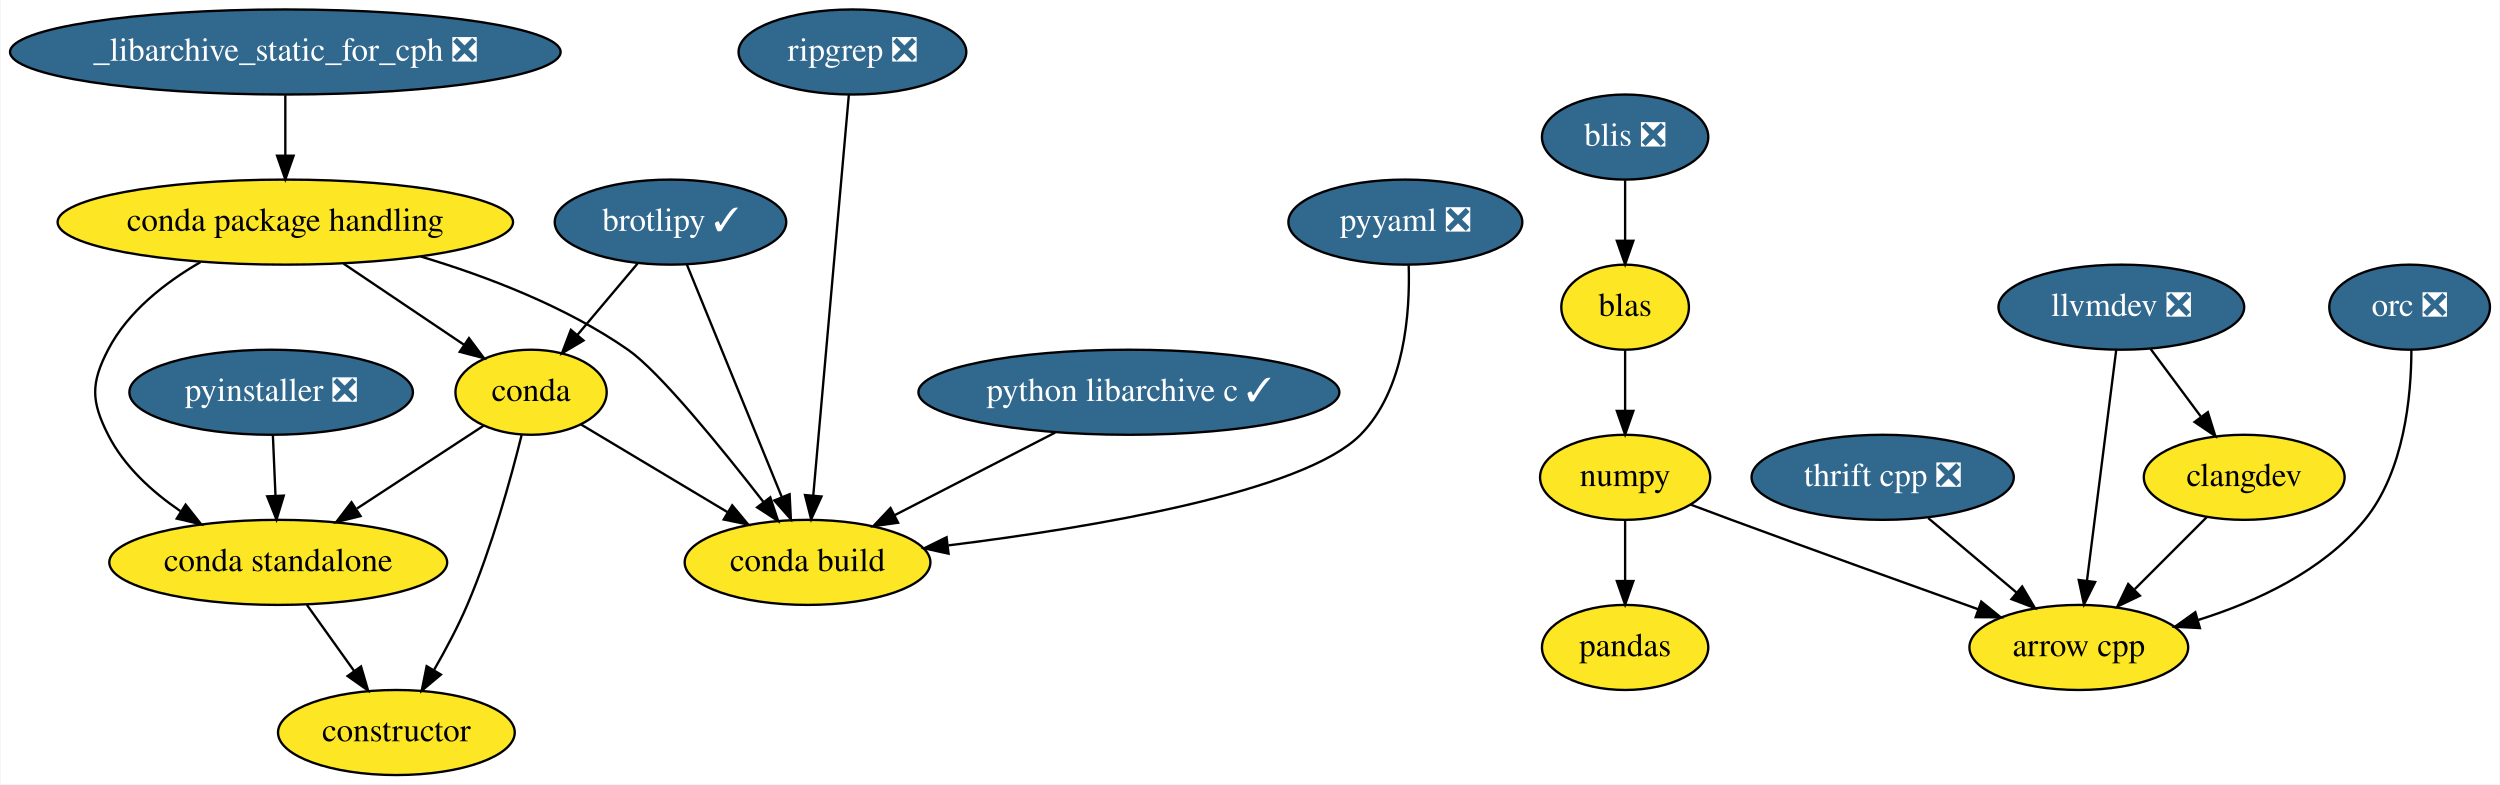
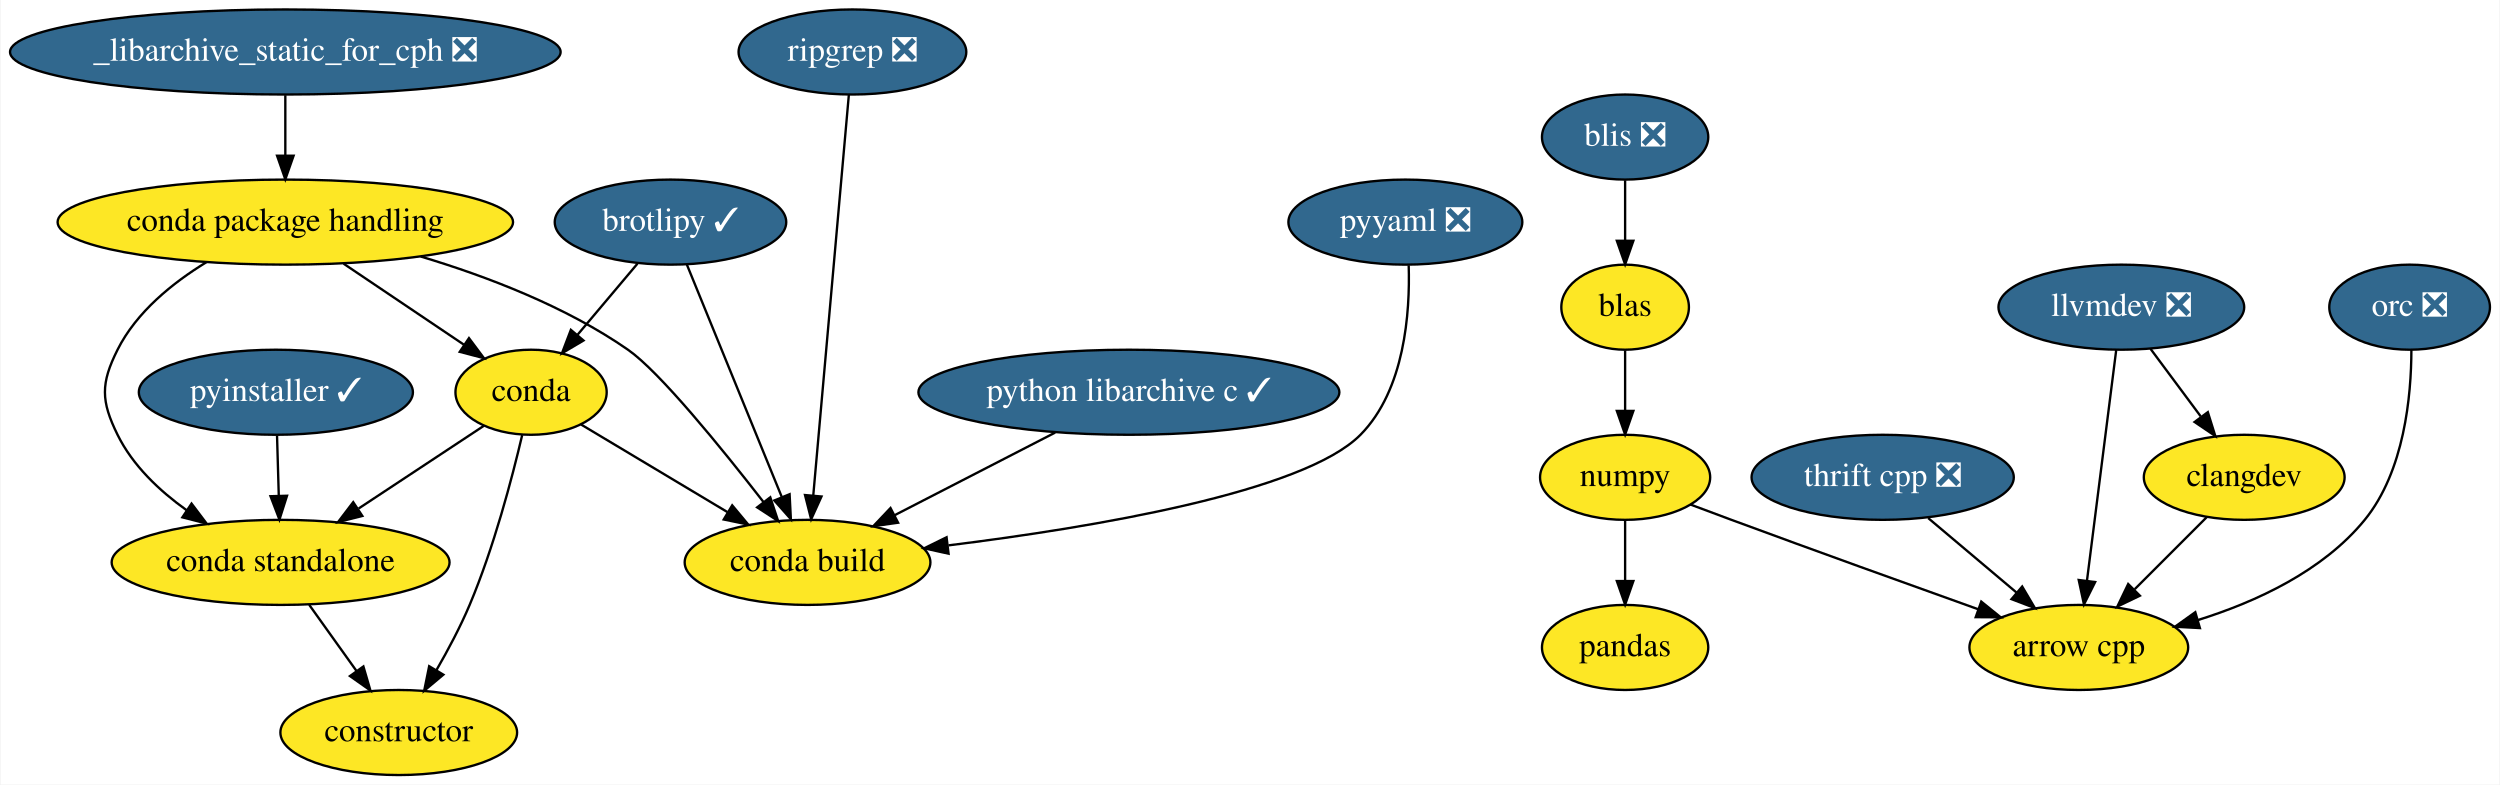
<svg xmlns="http://www.w3.org/2000/svg" xmlns:xlink="http://www.w3.org/1999/xlink" width="1058pt" height="332pt" viewBox="0.00 0.00 1057.50 332.00">
  <g id="graph0" class="graph" transform="scale(1 1) rotate(0) translate(4 328)">
    <polygon fill="white" stroke="transparent" points="-4,4 -4,-328 1053.5,-328 1053.5,4 -4,4" />
    <g id="node1" class="node">
      <g id="a_node1">
        <a xlink:href="https://github.com/conda-forge/arrow-cpp-feedstock" xlink:title="arrow cpp">
          <ellipse fill="#fde725" stroke="black" cx="875.5" cy="-54" rx="46.29" ry="18" />
          <text text-anchor="middle" x="875.5" y="-50.3" font-family="Times,serif" font-size="14.00">arrow cpp</text>
        </a>
      </g>
    </g>
    <g id="node2" class="node">
      <g id="a_node2">
        <a xlink:href="https://github.com/conda-forge/brotlipy-feedstock/pull/10" xlink:title="brotlipy ✓">
          <ellipse fill="#31688e" stroke="black" cx="279.5" cy="-234" rx="48.99" ry="18" />
          <text text-anchor="middle" x="279.5" y="-230.3" font-family="Times,serif" font-size="14.00" fill="white">brotlipy ✓</text>
        </a>
      </g>
    </g>
    <g id="node3" class="node">
      <g id="a_node3">
        <a xlink:href="https://github.com/conda-forge/conda-feedstock" xlink:title="conda">
          <ellipse fill="#fde725" stroke="black" cx="220.5" cy="-162" rx="32" ry="18" />
          <text text-anchor="middle" x="220.5" y="-158.3" font-family="Times,serif" font-size="14.00">conda</text>
        </a>
      </g>
    </g>
    <g id="edge1" class="edge">
      <path fill="none" stroke="black" d="M265.52,-216.41C257.96,-207.44 248.5,-196.21 240.2,-186.37" />
      <polygon fill="black" stroke="black" points="242.69,-183.9 233.57,-178.51 237.34,-188.41 242.69,-183.9" />
    </g>
    <g id="node4" class="node">
      <g id="a_node4">
        <a xlink:href="https://github.com/conda-forge/conda-build-feedstock" xlink:title="conda build">
          <ellipse fill="#fde725" stroke="black" cx="337.5" cy="-90" rx="52" ry="18" />
          <text text-anchor="middle" x="337.5" y="-86.3" font-family="Times,serif" font-size="14.00">conda build</text>
        </a>
      </g>
    </g>
    <g id="edge2" class="edge">
      <path fill="none" stroke="black" d="M286.38,-216.15C296.31,-191.84 314.77,-146.66 326.57,-117.75" />
      <polygon fill="black" stroke="black" points="329.91,-118.85 330.45,-108.27 323.43,-116.2 329.91,-118.85" />
    </g>
    <g id="edge3" class="edge">
      <path fill="none" stroke="black" d="M241.69,-148.32C258.93,-138.01 283.61,-123.24 303.59,-111.29" />
      <polygon fill="black" stroke="black" points="305.62,-114.15 312.4,-106.01 302.03,-108.15 305.62,-114.15" />
    </g>
    <g id="node5" class="node">
      <g id="a_node5">
        <a xlink:href="https://github.com/conda-forge/constructor-feedstock" xlink:title="constructor">
-           <ellipse fill="#fde725" stroke="black" cx="163.5" cy="-18" rx="50.09" ry="18" />
-           <text text-anchor="middle" x="163.5" y="-14.3" font-family="Times,serif" font-size="14.00">constructor</text>
+           <ellipse fill="#fde725" stroke="black" cx="164.5" cy="-18" rx="50.09" ry="18" />
+           <text text-anchor="middle" x="164.5" y="-14.3" font-family="Times,serif" font-size="14.00">constructor</text>
        </a>
      </g>
    </g>
    <g id="edge4" class="edge">
-       <path fill="none" stroke="black" d="M216.5,-143.88C211.98,-125.66 203.87,-96.19 193.5,-72 189.52,-62.72 184.34,-52.99 179.41,-44.44" />
-       <polygon fill="black" stroke="black" points="182.33,-42.51 174.21,-35.7 176.31,-46.08 182.33,-42.51" />
+       <path fill="none" stroke="black" d="M216.74,-143.87C212.46,-125.64 204.71,-96.17 194.5,-72 190.57,-62.7 185.4,-52.97 180.46,-44.42" />
+       <polygon fill="black" stroke="black" points="183.38,-42.48 175.26,-35.68 177.37,-46.06 183.38,-42.48" />
    </g>
    <g id="node6" class="node">
      <g id="a_node6">
        <a xlink:href="https://github.com/conda-forge/conda-standalone-feedstock" xlink:title="conda standalone">
-           <ellipse fill="#fde725" stroke="black" cx="113.5" cy="-90" rx="71.5" ry="18" />
-           <text text-anchor="middle" x="113.5" y="-86.3" font-family="Times,serif" font-size="14.00">conda standalone</text>
+           <ellipse fill="#fde725" stroke="black" cx="114.5" cy="-90" rx="71.5" ry="18" />
+           <text text-anchor="middle" x="114.5" y="-86.3" font-family="Times,serif" font-size="14.00">conda standalone</text>
        </a>
      </g>
    </g>
    <g id="edge5" class="edge">
-       <path fill="none" stroke="black" d="M200.37,-147.83C185.32,-137.99 164.4,-124.3 146.86,-112.82" />
-       <polygon fill="black" stroke="black" points="148.33,-109.6 138.04,-107.06 144.5,-115.46 148.33,-109.6" />
+       <path fill="none" stroke="black" d="M200.56,-147.83C185.65,-137.99 164.92,-124.3 147.55,-112.82" />
+       <polygon fill="black" stroke="black" points="149.09,-109.65 138.81,-107.06 145.23,-115.49 149.09,-109.65" />
    </g>
    <g id="edge6" class="edge">
-       <path fill="none" stroke="black" d="M125.6,-72.05C131.62,-63.63 139.01,-53.28 145.67,-43.97" />
-       <polygon fill="black" stroke="black" points="148.54,-45.96 151.51,-35.79 142.85,-41.89 148.54,-45.96" />
+       <path fill="none" stroke="black" d="M126.6,-72.05C132.62,-63.63 140.01,-53.28 146.67,-43.97" />
+       <polygon fill="black" stroke="black" points="149.54,-45.96 152.51,-35.79 143.85,-41.89 149.54,-45.96" />
    </g>
    <g id="node7" class="node">
      <g id="a_node7">
        <a xlink:href="https://github.com/conda-forge/numpy-feedstock" xlink:title="numpy">
          <ellipse fill="#fde725" stroke="black" cx="683.5" cy="-126" rx="36" ry="18" />
          <text text-anchor="middle" x="683.5" y="-122.3" font-family="Times,serif" font-size="14.00">numpy</text>
        </a>
      </g>
    </g>
    <g id="edge7" class="edge">
      <path fill="none" stroke="black" d="M711.08,-114.5C716.83,-112.34 722.86,-110.08 728.5,-108 763.6,-95.04 803.54,-80.67 832.92,-70.16" />
      <polygon fill="black" stroke="black" points="834.22,-73.41 842.46,-66.75 831.87,-66.82 834.22,-73.41" />
    </g>
    <g id="node8" class="node">
      <g id="a_node8">
        <a xlink:href="https://github.com/conda-forge/pandas-feedstock" xlink:title="pandas">
          <ellipse fill="#fde725" stroke="black" cx="683.5" cy="-54" rx="35.19" ry="18" />
          <text text-anchor="middle" x="683.5" y="-50.3" font-family="Times,serif" font-size="14.00">pandas</text>
        </a>
      </g>
    </g>
    <g id="edge8" class="edge">
      <path fill="none" stroke="black" d="M683.5,-107.7C683.5,-99.98 683.5,-90.71 683.5,-82.11" />
      <polygon fill="black" stroke="black" points="687,-82.1 683.5,-72.1 680,-82.1 687,-82.1" />
    </g>
    <g id="node9" class="node">
      <g id="a_node9">
-         <a xlink:href="https://github.com/conda-forge/pyinstaller-feedstock/pull/48" xlink:title="pyinstaller ❎">
-           <ellipse fill="#31688e" stroke="black" cx="110.5" cy="-162" rx="60" ry="18" />
-           <text text-anchor="middle" x="110.5" y="-158.3" font-family="Times,serif" font-size="14.00" fill="white">pyinstaller ❎</text>
+         <a xlink:href="https://github.com/conda-forge/pyinstaller-feedstock/pull/48" xlink:title="pyinstaller ✓">
+           <ellipse fill="#31688e" stroke="black" cx="112.5" cy="-162" rx="58" ry="18" />
+           <text text-anchor="middle" x="112.5" y="-158.3" font-family="Times,serif" font-size="14.00" fill="white">pyinstaller ✓</text>
        </a>
      </g>
    </g>
    <g id="edge9" class="edge">
-       <path fill="none" stroke="black" d="M111.24,-143.7C111.57,-135.98 111.97,-126.71 112.34,-118.11" />
-       <polygon fill="black" stroke="black" points="115.84,-118.25 112.77,-108.1 108.84,-117.95 115.84,-118.25" />
+       <path fill="none" stroke="black" d="M112.99,-143.7C113.21,-135.98 113.48,-126.71 113.73,-118.11" />
+       <polygon fill="black" stroke="black" points="117.22,-118.2 114.01,-108.1 110.23,-118 117.22,-118.2" />
    </g>
    <g id="node10" class="node">
      <g id="a_node10">
        <a xlink:href="https://github.com/conda-forge/python-libarchive-c-feedstock/pull/18" xlink:title="python libarchive c ✓">
          <ellipse fill="#31688e" stroke="black" cx="473.5" cy="-162" rx="89.08" ry="18" />
          <text text-anchor="middle" x="473.5" y="-158.3" font-family="Times,serif" font-size="14.00" fill="white">python libarchive c ✓</text>
        </a>
      </g>
    </g>
    <g id="edge10" class="edge">
      <path fill="none" stroke="black" d="M442.3,-144.94C422.08,-134.53 395.65,-120.93 374.39,-109.99" />
      <polygon fill="black" stroke="black" points="375.82,-106.79 365.32,-105.32 372.61,-113.01 375.82,-106.79" />
    </g>
    <g id="node11" class="node">
      <g id="a_node11">
        <a xlink:href="https://github.com/conda-forge/pyyaml-feedstock/pull/27" xlink:title="pyyaml ❎">
          <ellipse fill="#31688e" stroke="black" cx="590.5" cy="-234" rx="49.5" ry="18" />
          <text text-anchor="middle" x="590.5" y="-230.3" font-family="Times,serif" font-size="14.00" fill="white">pyyaml ❎</text>
        </a>
      </g>
    </g>
    <g id="edge11" class="edge">
      <path fill="none" stroke="black" d="M591.91,-215.73C592.53,-195.7 590.26,-163 571.5,-144 547.5,-119.7 458.2,-104.78 397.13,-97.2" />
      <polygon fill="black" stroke="black" points="397.18,-93.68 386.83,-95.96 396.34,-100.63 397.18,-93.68" />
    </g>
    <g id="node12" class="node">
      <g id="a_node12">
        <a xlink:href="https://github.com/conda-forge/thrift-cpp-feedstock/pull/49" xlink:title="thrift cpp ❎">
          <ellipse fill="#31688e" stroke="black" cx="792.5" cy="-126" rx="55.49" ry="18" />
          <text text-anchor="middle" x="792.5" y="-122.3" font-family="Times,serif" font-size="14.00" fill="white">thrift cpp ❎</text>
        </a>
      </g>
    </g>
    <g id="edge12" class="edge">
      <path fill="none" stroke="black" d="M811.75,-108.76C822.91,-99.36 837.11,-87.38 849.28,-77.12" />
      <polygon fill="black" stroke="black" points="851.54,-79.79 856.92,-70.67 847.02,-74.44 851.54,-79.79" />
    </g>
    <g id="node13" class="node">
      <g id="a_node13">
        <a xlink:href="https://github.com/conda-forge/llvmdev-feedstock/pull/101" xlink:title="llvmdev ❎">
          <ellipse fill="#31688e" stroke="black" cx="893.5" cy="-198" rx="52" ry="18" />
          <text text-anchor="middle" x="893.5" y="-194.3" font-family="Times,serif" font-size="14.00" fill="white">llvmdev ❎</text>
        </a>
      </g>
    </g>
    <g id="edge13" class="edge">
      <path fill="none" stroke="black" d="M891.33,-179.87C888.26,-155.67 882.63,-111.21 878.97,-82.39" />
      <polygon fill="black" stroke="black" points="882.41,-81.67 877.68,-72.19 875.46,-82.55 882.41,-81.67" />
    </g>
    <g id="node14" class="node">
      <g id="a_node14">
        <a xlink:href="https://github.com/conda-forge/clangdev-feedstock" xlink:title="clangdev">
          <ellipse fill="#fde725" stroke="black" cx="945.5" cy="-126" rx="42.49" ry="18" />
          <text text-anchor="middle" x="945.5" y="-122.3" font-family="Times,serif" font-size="14.00">clangdev</text>
        </a>
      </g>
    </g>
    <g id="edge14" class="edge">
      <path fill="none" stroke="black" d="M905.82,-180.41C912.17,-171.87 920.04,-161.28 927.09,-151.79" />
      <polygon fill="black" stroke="black" points="930.11,-153.58 933.27,-143.47 924.49,-149.41 930.11,-153.58" />
    </g>
    <g id="edge15" class="edge">
      <path fill="none" stroke="black" d="M929.62,-109.12C920.62,-100.12 909.18,-88.68 899.15,-78.65" />
      <polygon fill="black" stroke="black" points="901.35,-75.9 891.81,-71.31 896.4,-80.85 901.35,-75.9" />
    </g>
    <g id="node15" class="node">
      <g id="a_node15">
        <a xlink:href="https://github.com/conda-forge/blas-feedstock" xlink:title="blas">
          <ellipse fill="#fde725" stroke="black" cx="683.5" cy="-198" rx="27" ry="18" />
          <text text-anchor="middle" x="683.5" y="-194.3" font-family="Times,serif" font-size="14.00">blas</text>
        </a>
      </g>
    </g>
    <g id="edge16" class="edge">
      <path fill="none" stroke="black" d="M683.5,-179.7C683.5,-171.98 683.5,-162.71 683.5,-154.11" />
      <polygon fill="black" stroke="black" points="687,-154.1 683.5,-144.1 680,-154.1 687,-154.1" />
    </g>
    <g id="node16" class="node">
      <g id="a_node16">
        <a xlink:href="https://github.com/conda-forge/blis-feedstock/pull/18" xlink:title="blis ❎">
          <ellipse fill="#31688e" stroke="black" cx="683.5" cy="-270" rx="35.19" ry="18" />
          <text text-anchor="middle" x="683.5" y="-266.3" font-family="Times,serif" font-size="14.00" fill="white">blis ❎</text>
        </a>
      </g>
    </g>
    <g id="edge17" class="edge">
      <path fill="none" stroke="black" d="M683.5,-251.7C683.5,-243.98 683.5,-234.71 683.5,-226.11" />
      <polygon fill="black" stroke="black" points="687,-226.1 683.5,-216.1 680,-226.1 687,-226.1" />
    </g>
    <g id="node17" class="node">
      <g id="a_node17">
        <a xlink:href="https://github.com/conda-forge/orc-feedstock/pull/20" xlink:title="orc ❎">
          <ellipse fill="#31688e" stroke="black" cx="1015.5" cy="-198" rx="34" ry="18" />
          <text text-anchor="middle" x="1015.5" y="-194.3" font-family="Times,serif" font-size="14.00" fill="white">orc ❎</text>
        </a>
      </g>
    </g>
    <g id="edge18" class="edge">
      <path fill="none" stroke="black" d="M1016.25,-179.97C1016.22,-160.47 1013.28,-128.57 996.5,-108 978.84,-86.35 950.59,-73.3 925.82,-65.57" />
      <polygon fill="black" stroke="black" points="926.75,-62.2 916.18,-62.77 924.8,-68.92 926.75,-62.2" />
    </g>
    <g id="node18" class="node">
      <g id="a_node18">
        <a xlink:href="https://github.com/conda-forge/conda-package-handling-feedstock" xlink:title="conda package handling">
          <ellipse fill="#fde725" stroke="black" cx="116.5" cy="-234" rx="96.38" ry="18" />
          <text text-anchor="middle" x="116.5" y="-230.3" font-family="Times,serif" font-size="14.00">conda package handling</text>
        </a>
      </g>
    </g>
    <g id="edge19" class="edge">
      <path fill="none" stroke="black" d="M141.15,-216.41C156.45,-206.11 176.18,-192.83 192.13,-182.09" />
      <polygon fill="black" stroke="black" points="194.22,-184.91 200.56,-176.42 190.31,-179.1 194.22,-184.91" />
    </g>
    <g id="edge20" class="edge">
      <path fill="none" stroke="black" d="M173.78,-219.45C201.85,-211.04 235.2,-198.28 261.5,-180 274.8,-170.76 301.01,-138.51 318.89,-115.5" />
      <polygon fill="black" stroke="black" points="321.73,-117.55 325.06,-107.5 316.18,-113.28 321.73,-117.55" />
    </g>
    <g id="edge21" class="edge">
-       <path fill="none" stroke="black" d="M80.59,-217.07C65.64,-208.42 49.86,-196.14 41.5,-180 34.14,-165.79 34.28,-158.28 41.5,-144 48.21,-130.74 59.97,-119.98 72.07,-111.71" />
-       <polygon fill="black" stroke="black" points="74.3,-114.44 80.87,-106.13 70.55,-108.53 74.3,-114.44" />
+       <path fill="none" stroke="black" d="M83.2,-217.1C68.83,-208.33 53.5,-195.95 45.5,-180 38.33,-165.7 38.43,-158.35 45.5,-144 51.89,-131.03 63.16,-120.34 74.76,-112.05" />
+       <polygon fill="black" stroke="black" points="76.81,-114.89 83.19,-106.44 72.93,-109.06 76.81,-114.89" />
    </g>
    <g id="node19" class="node">
      <g id="a_node19">
        <a xlink:href="https://github.com/conda-forge/ripgrep-feedstock/pull/15" xlink:title="ripgrep ❎">
          <ellipse fill="#31688e" stroke="black" cx="356.5" cy="-306" rx="48.19" ry="18" />
          <text text-anchor="middle" x="356.5" y="-302.3" font-family="Times,serif" font-size="14.00" fill="white">ripgrep ❎</text>
        </a>
      </g>
    </g>
    <g id="edge22" class="edge">
      <path fill="none" stroke="black" d="M354.98,-287.85C351.69,-250.83 343.91,-163.18 339.93,-118.39" />
      <polygon fill="black" stroke="black" points="343.4,-117.88 339.03,-108.23 336.43,-118.5 343.4,-117.88" />
    </g>
    <g id="node20" class="node">
      <g id="a_node20">
        <a xlink:href="https://github.com/conda-forge/_libarchive_static_for_cph-feedstock/pull/15" xlink:title="_libarchive_static_for_cph ❎">
          <ellipse fill="#31688e" stroke="black" cx="116.5" cy="-306" rx="116.5" ry="18" />
          <text text-anchor="middle" x="116.5" y="-302.3" font-family="Times,serif" font-size="14.00" fill="white">_libarchive_static_for_cph ❎</text>
        </a>
      </g>
    </g>
    <g id="edge23" class="edge">
      <path fill="none" stroke="black" d="M116.5,-287.7C116.5,-279.98 116.5,-270.71 116.5,-262.11" />
      <polygon fill="black" stroke="black" points="120,-262.1 116.5,-252.1 113,-262.1 120,-262.1" />
    </g>
  </g>
</svg>
